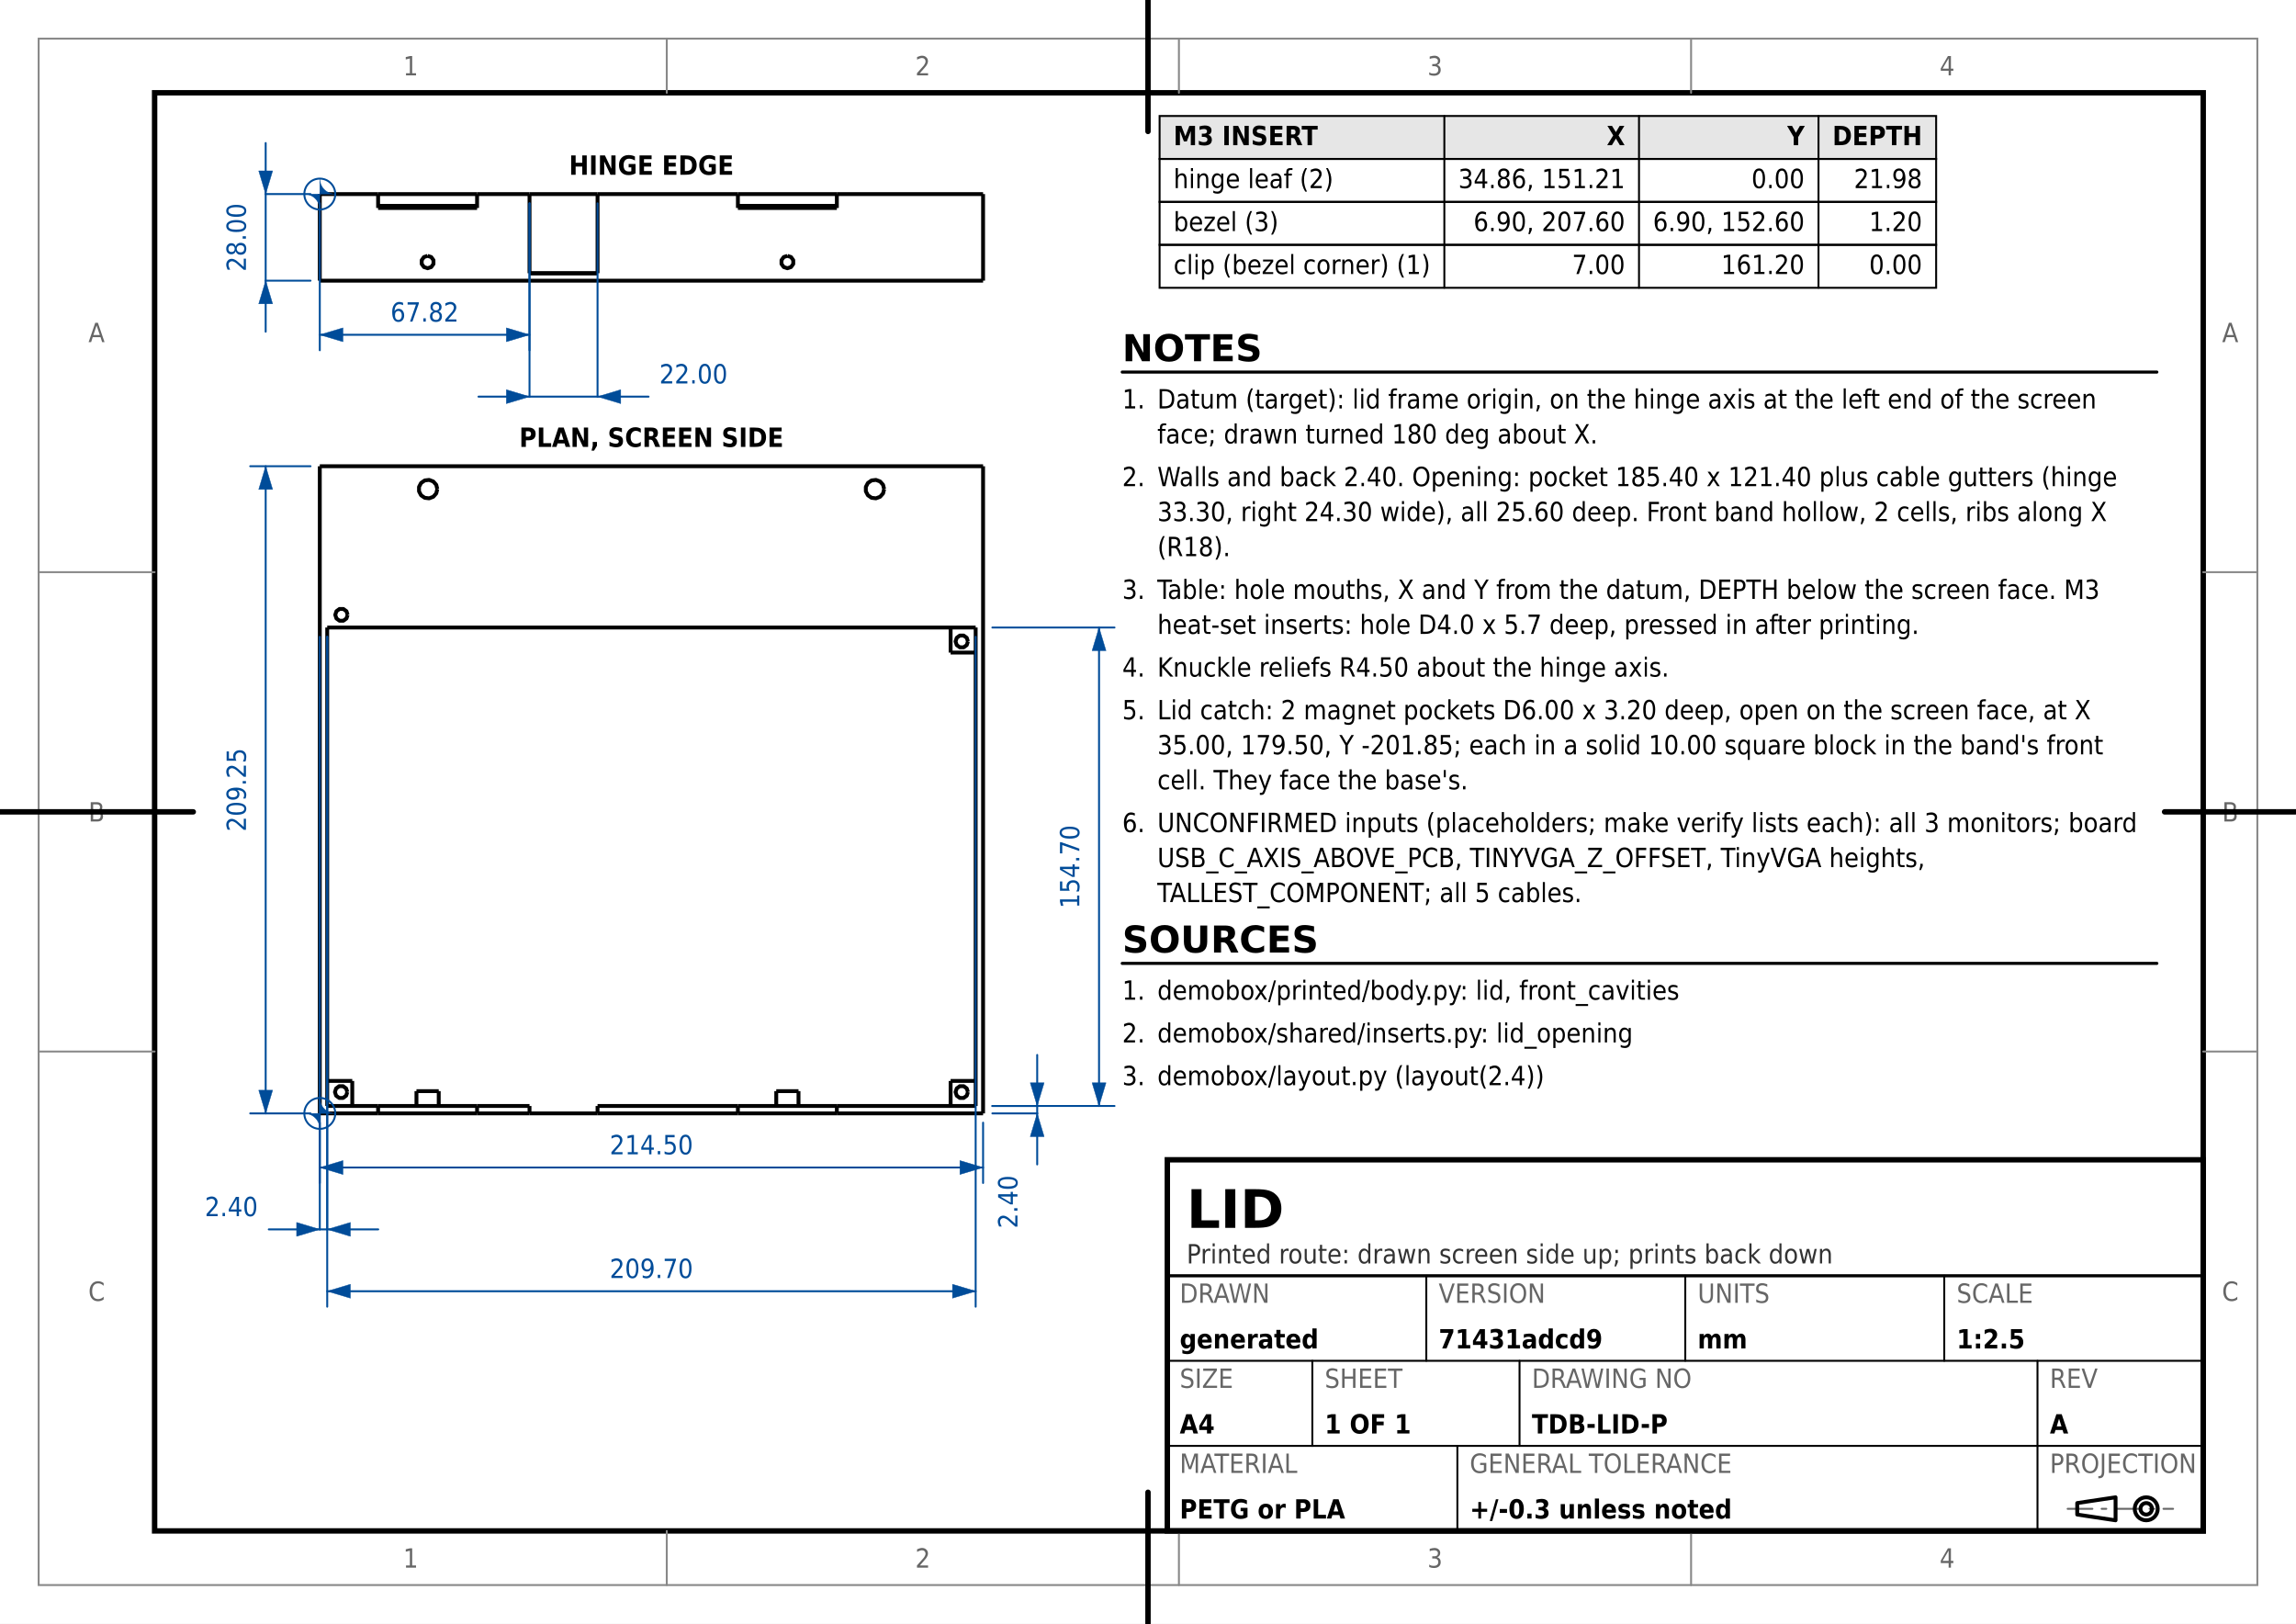
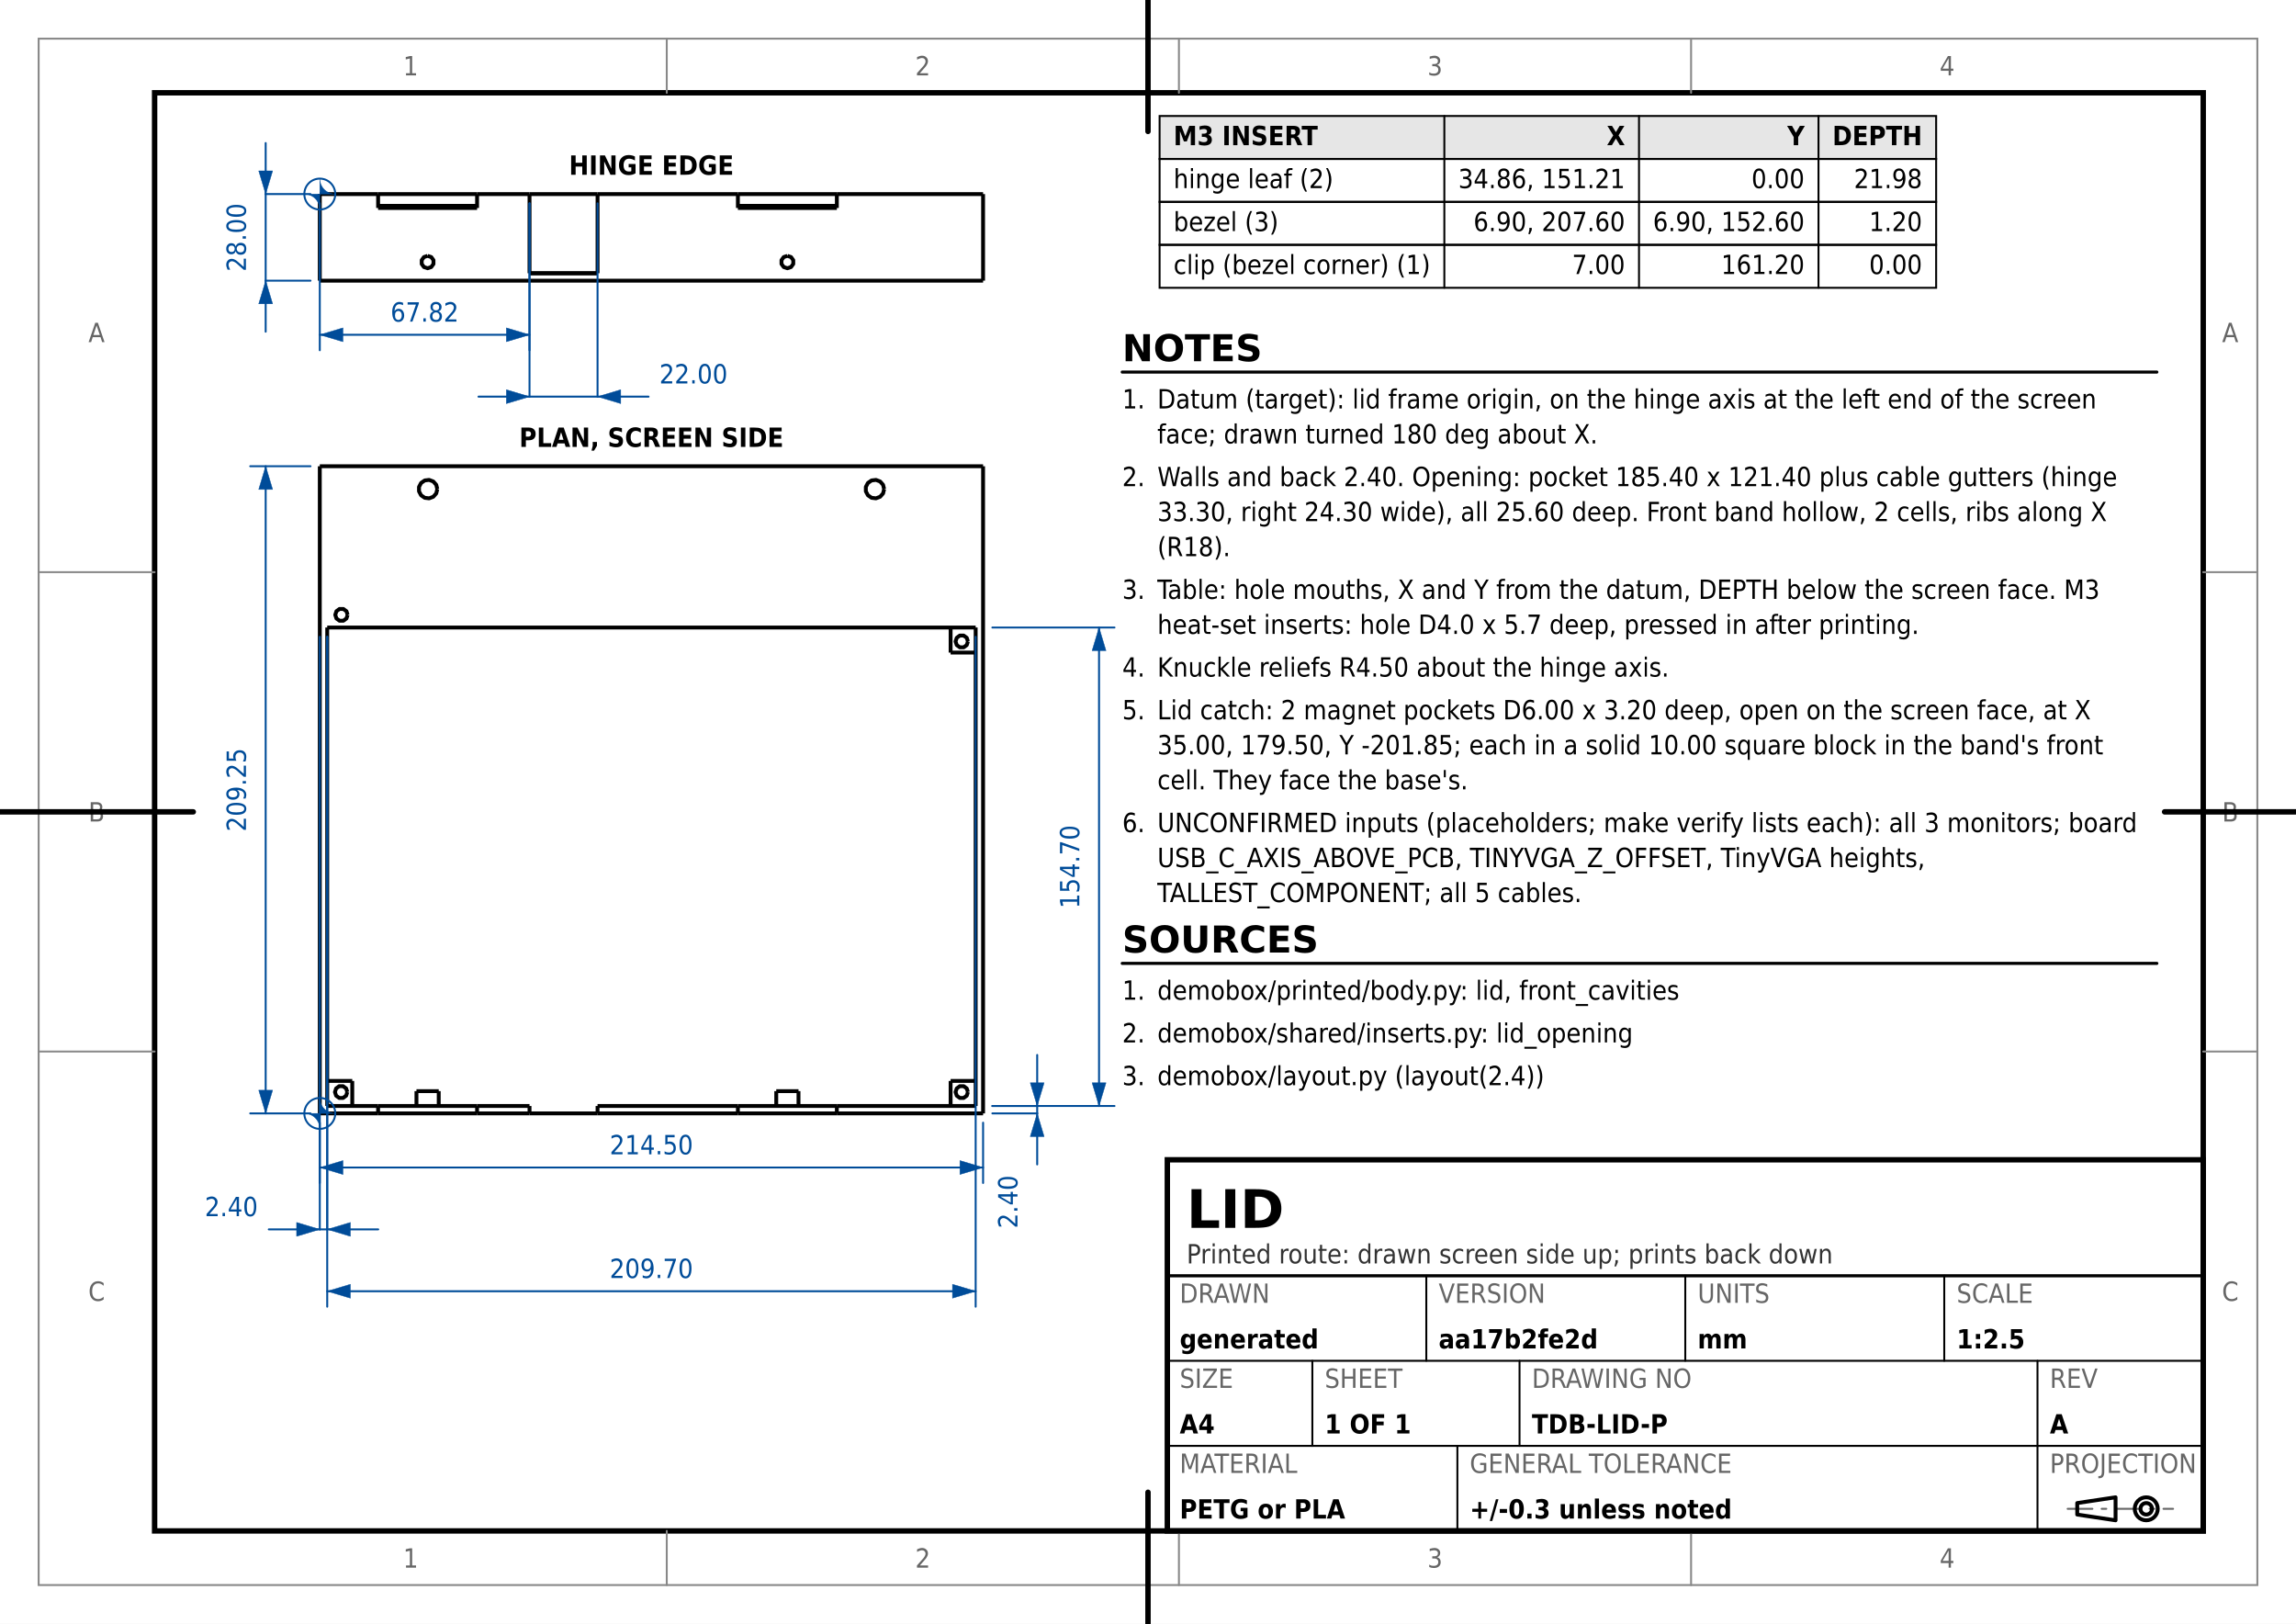
<svg xmlns="http://www.w3.org/2000/svg" version="1.1" width="297mm" height="210mm" viewBox="0 0 297 210">
  <rect width="100%" height="100%" fill="#ffffff" />
  <rect x="5" y="5" width="287" height="200" fill="none" stroke="#888888" stroke-width="0.25" />
  <rect x="20" y="12" width="265" height="186" fill="none" stroke="#000000" stroke-width="0.7" />
  <text x="53.125" y="202.75" font-family="DejaVu Sans Condensed, DejaVu Sans, Liberation Sans, sans-serif" font-size="3.429" fill="#666666" text-anchor="middle">1</text>
  <text x="53.125" y="9.75" font-family="DejaVu Sans Condensed, DejaVu Sans, Liberation Sans, sans-serif" font-size="3.429" fill="#666666" text-anchor="middle">1</text>
  <line x1="86.25" y1="205" x2="86.25" y2="198" stroke="#888888" stroke-width="0.25" stroke-linecap="round" />
  <line x1="86.25" y1="12" x2="86.25" y2="5" stroke="#888888" stroke-width="0.25" stroke-linecap="round" />
  <text x="119.375" y="202.75" font-family="DejaVu Sans Condensed, DejaVu Sans, Liberation Sans, sans-serif" font-size="3.429" fill="#666666" text-anchor="middle">2</text>
  <text x="119.375" y="9.75" font-family="DejaVu Sans Condensed, DejaVu Sans, Liberation Sans, sans-serif" font-size="3.429" fill="#666666" text-anchor="middle">2</text>
  <line x1="152.5" y1="205" x2="152.5" y2="198" stroke="#888888" stroke-width="0.25" stroke-linecap="round" />
  <line x1="152.5" y1="12" x2="152.5" y2="5" stroke="#888888" stroke-width="0.25" stroke-linecap="round" />
  <text x="185.625" y="202.75" font-family="DejaVu Sans Condensed, DejaVu Sans, Liberation Sans, sans-serif" font-size="3.429" fill="#666666" text-anchor="middle">3</text>
  <text x="185.625" y="9.75" font-family="DejaVu Sans Condensed, DejaVu Sans, Liberation Sans, sans-serif" font-size="3.429" fill="#666666" text-anchor="middle">3</text>
  <line x1="218.75" y1="205" x2="218.75" y2="198" stroke="#888888" stroke-width="0.25" stroke-linecap="round" />
  <line x1="218.75" y1="12" x2="218.75" y2="5" stroke="#888888" stroke-width="0.25" stroke-linecap="round" />
  <text x="251.875" y="202.75" font-family="DejaVu Sans Condensed, DejaVu Sans, Liberation Sans, sans-serif" font-size="3.429" fill="#666666" text-anchor="middle">4</text>
  <text x="251.875" y="9.75" font-family="DejaVu Sans Condensed, DejaVu Sans, Liberation Sans, sans-serif" font-size="3.429" fill="#666666" text-anchor="middle">4</text>
  <text x="12.5" y="168.25" font-family="DejaVu Sans Condensed, DejaVu Sans, Liberation Sans, sans-serif" font-size="3.429" fill="#666666" text-anchor="middle">C</text>
  <text x="288.5" y="168.25" font-family="DejaVu Sans Condensed, DejaVu Sans, Liberation Sans, sans-serif" font-size="3.429" fill="#666666" text-anchor="middle">C</text>
  <line x1="5" y1="136" x2="20" y2="136" stroke="#888888" stroke-width="0.25" stroke-linecap="round" />
  <line x1="285" y1="136" x2="292" y2="136" stroke="#888888" stroke-width="0.25" stroke-linecap="round" />
  <text x="12.5" y="106.25" font-family="DejaVu Sans Condensed, DejaVu Sans, Liberation Sans, sans-serif" font-size="3.429" fill="#666666" text-anchor="middle">B</text>
  <text x="288.5" y="106.25" font-family="DejaVu Sans Condensed, DejaVu Sans, Liberation Sans, sans-serif" font-size="3.429" fill="#666666" text-anchor="middle">B</text>
  <line x1="5" y1="74" x2="20" y2="74" stroke="#888888" stroke-width="0.25" stroke-linecap="round" />
  <line x1="285" y1="74" x2="292" y2="74" stroke="#888888" stroke-width="0.25" stroke-linecap="round" />
  <text x="12.5" y="44.25" font-family="DejaVu Sans Condensed, DejaVu Sans, Liberation Sans, sans-serif" font-size="3.429" fill="#666666" text-anchor="middle">A</text>
  <text x="288.5" y="44.25" font-family="DejaVu Sans Condensed, DejaVu Sans, Liberation Sans, sans-serif" font-size="3.429" fill="#666666" text-anchor="middle">A</text>
  <line x1="148.5" y1="210" x2="148.5" y2="193" stroke="#000000" stroke-width="0.7" stroke-linecap="round" />
  <line x1="148.5" y1="17" x2="148.5" y2="0" stroke="#000000" stroke-width="0.7" stroke-linecap="round" />
  <line x1="0" y1="105" x2="25" y2="105" stroke="#000000" stroke-width="0.7" stroke-linecap="round" />
  <line x1="280" y1="105" x2="297" y2="105" stroke="#000000" stroke-width="0.7" stroke-linecap="round" />
  <polyline points="41.367,25.1 41.367,36.3" fill="none" stroke="#000000" stroke-width="0.5" stroke-linejoin="round" />
  <polyline points="41.367,36.3 127.167,36.3" fill="none" stroke="#000000" stroke-width="0.5" stroke-linejoin="round" />
  <polyline points="41.367,25.1 48.911,25.1" fill="none" stroke="#000000" stroke-width="0.5" stroke-linejoin="round" />
  <polyline points="48.911,26.9 48.911,25.1" fill="none" stroke="#000000" stroke-width="0.5" stroke-linejoin="round" />
  <polyline points="48.911,26.9 61.712,26.9" fill="none" stroke="#000000" stroke-width="0.5" stroke-linejoin="round" />
  <polyline points="61.712,26.9 61.712,25.1" fill="none" stroke="#000000" stroke-width="0.5" stroke-linejoin="round" />
  <polyline points="61.712,25.1 68.496,25.1" fill="none" stroke="#000000" stroke-width="0.5" stroke-linejoin="round" />
  <polyline points="68.496,35.34 68.496,25.1" fill="none" stroke="#000000" stroke-width="0.5" stroke-linejoin="round" />
  <polyline points="68.496,35.34 77.296,35.34" fill="none" stroke="#000000" stroke-width="0.5" stroke-linejoin="round" />
  <polyline points="77.296,35.34 77.296,25.1" fill="none" stroke="#000000" stroke-width="0.5" stroke-linejoin="round" />
  <polyline points="77.296,25.1 95.451,25.1" fill="none" stroke="#000000" stroke-width="0.5" stroke-linejoin="round" />
  <polyline points="95.451,26.9 95.451,25.1" fill="none" stroke="#000000" stroke-width="0.5" stroke-linejoin="round" />
  <polyline points="95.451,26.9 108.251,26.9" fill="none" stroke="#000000" stroke-width="0.5" stroke-linejoin="round" />
  <polyline points="108.251,26.9 108.251,25.1" fill="none" stroke="#000000" stroke-width="0.5" stroke-linejoin="round" />
  <polyline points="108.251,25.1 127.167,25.1" fill="none" stroke="#000000" stroke-width="0.5" stroke-linejoin="round" />
  <polyline points="127.167,25.1 127.167,36.3" fill="none" stroke="#000000" stroke-width="0.5" stroke-linejoin="round" />
  <polyline points="55.312,33.093 55.782,33.246 56.072,33.646 56.072,34.14 55.782,34.54 55.312,34.693 54.841,34.54 54.551,34.14 54.551,33.646 54.841,33.246 55.312,33.093" fill="none" stroke="#000000" stroke-width="0.5" stroke-linejoin="round" />
  <polyline points="101.852,33.093 102.322,33.246 102.612,33.646 102.612,34.14 102.322,34.54 101.852,34.693 101.381,34.54 101.091,34.14 101.091,33.646 101.381,33.246 101.852,33.093" fill="none" stroke="#000000" stroke-width="0.5" stroke-linejoin="round" />
  <polyline points="48.911,25.1 61.712,25.1" fill="none" stroke="#000000" stroke-width="0.5" stroke-linejoin="round" />
  <polyline points="68.496,25.1 77.296,25.1" fill="none" stroke="#000000" stroke-width="0.5" stroke-linejoin="round" />
  <polyline points="95.451,25.1 108.251,25.1" fill="none" stroke="#000000" stroke-width="0.5" stroke-linejoin="round" />
  <polyline points="48.911,26.623 61.712,26.623" fill="none" stroke="#000000" stroke-width="0.5" stroke-linejoin="round" />
  <polyline points="68.496,35.34 77.296,35.34" fill="none" stroke="#000000" stroke-width="0.5" stroke-linejoin="round" />
  <polyline points="95.451,26.623 108.251,26.623" fill="none" stroke="#000000" stroke-width="0.5" stroke-linejoin="round" />
  <polyline points="41.367,60.3 41.367,144" fill="none" stroke="#000000" stroke-width="0.5" stroke-linejoin="round" />
  <polyline points="41.367,60.3 127.167,60.3" fill="none" stroke="#000000" stroke-width="0.5" stroke-linejoin="round" />
  <polyline points="41.367,144 48.911,144" fill="none" stroke="#000000" stroke-width="0.5" stroke-linejoin="round" />
  <polyline points="48.911,144 61.712,144" fill="none" stroke="#000000" stroke-width="0.5" stroke-linejoin="round" />
  <polyline points="61.712,144 68.496,144" fill="none" stroke="#000000" stroke-width="0.5" stroke-linejoin="round" />
  <polyline points="68.496,144 77.296,144" fill="none" stroke="#000000" stroke-width="0.5" stroke-linejoin="round" />
  <polyline points="77.296,144 95.451,144" fill="none" stroke="#000000" stroke-width="0.5" stroke-linejoin="round" />
  <polyline points="95.451,144 108.251,144" fill="none" stroke="#000000" stroke-width="0.5" stroke-linejoin="round" />
  <polyline points="108.251,144 127.167,144" fill="none" stroke="#000000" stroke-width="0.5" stroke-linejoin="round" />
  <polyline points="48.911,143.04 48.911,144" fill="none" stroke="#000000" stroke-width="0.5" stroke-linejoin="round" />
  <polyline points="48.911,143.04 42.327,143.04" fill="none" stroke="#000000" stroke-width="0.5" stroke-linejoin="round" />
  <polyline points="42.327,143.04 42.327,81.16" fill="none" stroke="#000000" stroke-width="0.5" stroke-linejoin="round" />
  <polyline points="42.327,81.16 126.207,81.16" fill="none" stroke="#000000" stroke-width="0.5" stroke-linejoin="round" />
  <polyline points="126.207,81.16 126.207,143.04" fill="none" stroke="#000000" stroke-width="0.5" stroke-linejoin="round" />
  <polyline points="126.207,143.04 108.251,143.04" fill="none" stroke="#000000" stroke-width="0.5" stroke-linejoin="round" />
  <polyline points="108.251,143.04 108.251,144" fill="none" stroke="#000000" stroke-width="0.5" stroke-linejoin="round" />
  <polyline points="127.167,60.3 127.167,144" fill="none" stroke="#000000" stroke-width="0.5" stroke-linejoin="round" />
  <polyline points="56.567,63.26 56.43,63.818 56.049,64.248 55.512,64.451 54.941,64.382 54.469,64.056 54.202,63.547 54.202,62.973 54.469,62.464 54.941,62.138 55.512,62.069 56.049,62.272 56.43,62.702 56.567,63.26" fill="none" stroke="#000000" stroke-width="0.5" stroke-linejoin="round" />
  <polyline points="114.367,63.26 114.23,63.818 113.849,64.248 113.312,64.451 112.742,64.382 112.269,64.056 112.002,63.547 112.002,62.973 112.269,62.464 112.742,62.138 113.312,62.069 113.849,62.272 114.23,62.702 114.367,63.26" fill="none" stroke="#000000" stroke-width="0.5" stroke-linejoin="round" />
  <polyline points="44.967,79.52 44.814,79.99 44.414,80.281 43.92,80.281 43.52,79.99 43.367,79.52 43.52,79.05 43.92,78.759 44.414,78.759 44.814,79.05 44.967,79.52" fill="none" stroke="#000000" stroke-width="0.5" stroke-linejoin="round" />
  <polyline points="48.911,143.04 61.712,143.04" fill="none" stroke="#000000" stroke-width="0.5" stroke-linejoin="round" />
  <polyline points="61.712,143.04 61.712,144" fill="none" stroke="#000000" stroke-width="0.5" stroke-linejoin="round" />
  <polyline points="68.496,143.04 68.496,144" fill="none" stroke="#000000" stroke-width="0.5" stroke-linejoin="round" />
  <polyline points="68.496,143.04 61.712,143.04" fill="none" stroke="#000000" stroke-width="0.5" stroke-linejoin="round" />
  <polyline points="77.296,143.04 77.296,144" fill="none" stroke="#000000" stroke-width="0.5" stroke-linejoin="round" />
  <polyline points="95.451,143.04 95.451,144" fill="none" stroke="#000000" stroke-width="0.5" stroke-linejoin="round" />
  <polyline points="95.451,143.04 77.296,143.04" fill="none" stroke="#000000" stroke-width="0.5" stroke-linejoin="round" />
  <polyline points="95.451,143.04 108.251,143.04" fill="none" stroke="#000000" stroke-width="0.5" stroke-linejoin="round" />
  <polyline points="56.752,141.12 56.752,143.04" fill="none" stroke="#000000" stroke-width="0.5" stroke-linejoin="round" />
  <polyline points="53.871,141.12 53.871,143.04" fill="none" stroke="#000000" stroke-width="0.5" stroke-linejoin="round" />
  <polyline points="53.871,141.12 56.752,141.12" fill="none" stroke="#000000" stroke-width="0.5" stroke-linejoin="round" />
  <polyline points="45.567,139.8 45.567,143.04" fill="none" stroke="#000000" stroke-width="0.5" stroke-linejoin="round" />
  <polyline points="42.327,139.8 45.567,139.8" fill="none" stroke="#000000" stroke-width="0.5" stroke-linejoin="round" />
  <polyline points="44.927,141.24 44.774,141.71 44.374,142.001 43.88,142.001 43.48,141.71 43.327,141.24 43.48,140.77 43.88,140.479 44.374,140.479 44.774,140.77 44.927,141.24" fill="none" stroke="#000000" stroke-width="0.5" stroke-linejoin="round" />
  <polyline points="122.967,81.16 122.967,84.4" fill="none" stroke="#000000" stroke-width="0.5" stroke-linejoin="round" />
  <polyline points="122.967,84.4 126.207,84.4" fill="none" stroke="#000000" stroke-width="0.5" stroke-linejoin="round" />
  <polyline points="125.207,82.96 125.054,83.43 124.654,83.721 124.16,83.721 123.76,83.43 123.607,82.96 123.76,82.49 124.16,82.199 124.654,82.199 125.054,82.49 125.207,82.96" fill="none" stroke="#000000" stroke-width="0.5" stroke-linejoin="round" />
  <polyline points="122.967,139.8 126.207,139.8" fill="none" stroke="#000000" stroke-width="0.5" stroke-linejoin="round" />
  <polyline points="122.967,139.8 122.967,143.04" fill="none" stroke="#000000" stroke-width="0.5" stroke-linejoin="round" />
  <polyline points="125.207,141.24 125.054,141.71 124.654,142.001 124.16,142.001 123.76,141.71 123.607,141.24 123.76,140.77 124.16,140.479 124.654,140.479 125.054,140.77 125.207,141.24" fill="none" stroke="#000000" stroke-width="0.5" stroke-linejoin="round" />
  <polyline points="103.291,141.12 103.291,143.04" fill="none" stroke="#000000" stroke-width="0.5" stroke-linejoin="round" />
  <polyline points="100.412,141.12 100.412,143.04" fill="none" stroke="#000000" stroke-width="0.5" stroke-linejoin="round" />
  <polyline points="100.412,141.12 103.291,141.12" fill="none" stroke="#000000" stroke-width="0.5" stroke-linejoin="round" />
  <circle cx="41.367" cy="25.1" r="2" fill="none" stroke="#004c99" stroke-width="0.25" />
  <path d="M 41.367 25.1 L 43.367 25.1 A 2.0 2.0 0 0 1 41.367 23.1 Z" fill="#004c99" stroke="#004c99" stroke-width="0.05" stroke-linejoin="round" stroke-linecap="round" />
  <path d="M 41.367 25.1 L 39.367 25.1 A 2.0 2.0 0 0 1 41.367 27.1 Z" fill="#004c99" stroke="#004c99" stroke-width="0.05" stroke-linejoin="round" stroke-linecap="round" />
  <circle cx="41.367" cy="144" r="2" fill="none" stroke="#004c99" stroke-width="0.25" />
  <path d="M 41.367 144.0 L 43.367 144.0 A 2.0 2.0 0 0 1 41.367 142.0 Z" fill="#004c99" stroke="#004c99" stroke-width="0.05" stroke-linejoin="round" stroke-linecap="round" />
  <path d="M 41.367 144.0 L 39.367 144.0 A 2.0 2.0 0 0 1 41.367 146.0 Z" fill="#004c99" stroke="#004c99" stroke-width="0.05" stroke-linejoin="round" stroke-linecap="round" />
  <line x1="40.167" y1="36.3" x2="34.367" y2="36.3" stroke="#004c99" stroke-width="0.25" stroke-linecap="round" />
  <line x1="40.167" y1="25.1" x2="34.367" y2="25.1" stroke="#004c99" stroke-width="0.25" stroke-linecap="round" />
  <line x1="34.367" y1="36.3" x2="34.367" y2="25.1" stroke="#004c99" stroke-width="0.25" stroke-linecap="round" />
  <polygon points="34.367,36.3 33.467,39.3 35.267,39.3" fill="#004c99" stroke="#004c99" stroke-width="0.05" stroke-linejoin="round" />
  <polygon points="34.367,25.1 35.267,22.1 33.467,22.1" fill="#004c99" stroke="#004c99" stroke-width="0.05" stroke-linejoin="round" />
  <line x1="34.367" y1="42.9" x2="34.367" y2="36.3" stroke="#004c99" stroke-width="0.25" stroke-linecap="round" />
  <line x1="34.367" y1="25.1" x2="34.367" y2="18.5" stroke="#004c99" stroke-width="0.25" stroke-linecap="round" />
  <text x="31.812" y="30.7" font-family="DejaVu Sans Condensed, DejaVu Sans, Liberation Sans, sans-serif" font-size="3.429" fill="#004c99" text-anchor="middle" transform="rotate(-90 31.8124 30.7)">28.00</text>
  <line x1="41.367" y1="145.2" x2="41.367" y2="153" stroke="#004c99" stroke-width="0.25" stroke-linecap="round" />
  <line x1="127.167" y1="145.2" x2="127.167" y2="153" stroke="#004c99" stroke-width="0.25" stroke-linecap="round" />
  <line x1="41.367" y1="151" x2="127.167" y2="151" stroke="#004c99" stroke-width="0.25" stroke-linecap="round" />
  <polygon points="41.367,151 44.367,151.9 44.367,150.1" fill="#004c99" stroke="#004c99" stroke-width="0.05" stroke-linejoin="round" />
  <polygon points="127.167,151 124.167,150.1 124.167,151.9" fill="#004c99" stroke="#004c99" stroke-width="0.05" stroke-linejoin="round" />
  <text x="84.267" y="149.291" font-family="DejaVu Sans Condensed, DejaVu Sans, Liberation Sans, sans-serif" font-size="3.429" fill="#004c99" text-anchor="middle">214.50</text>
  <line x1="40.167" y1="144" x2="32.367" y2="144" stroke="#004c99" stroke-width="0.25" stroke-linecap="round" />
  <line x1="40.167" y1="60.3" x2="32.367" y2="60.3" stroke="#004c99" stroke-width="0.25" stroke-linecap="round" />
  <line x1="34.367" y1="144" x2="34.367" y2="60.3" stroke="#004c99" stroke-width="0.25" stroke-linecap="round" />
  <polygon points="34.367,144 35.267,141 33.467,141" fill="#004c99" stroke="#004c99" stroke-width="0.05" stroke-linejoin="round" />
  <polygon points="34.367,60.3 33.467,63.3 35.267,63.3" fill="#004c99" stroke="#004c99" stroke-width="0.05" stroke-linejoin="round" />
  <text x="31.812" y="102.15" font-family="DejaVu Sans Condensed, DejaVu Sans, Liberation Sans, sans-serif" font-size="3.429" fill="#004c99" text-anchor="middle" transform="rotate(-90 31.8124 102.15)">209.25</text>
  <line x1="41.367" y1="82.36" x2="41.367" y2="159" stroke="#004c99" stroke-width="0.25" stroke-linecap="round" />
  <line x1="42.327" y1="82.36" x2="42.327" y2="159" stroke="#004c99" stroke-width="0.25" stroke-linecap="round" />
  <line x1="41.367" y1="159" x2="42.327" y2="159" stroke="#004c99" stroke-width="0.25" stroke-linecap="round" />
  <polygon points="41.367,159 38.367,158.1 38.367,159.9" fill="#004c99" stroke="#004c99" stroke-width="0.05" stroke-linejoin="round" />
  <polygon points="42.327,159 45.327,159.9 45.327,158.1" fill="#004c99" stroke="#004c99" stroke-width="0.05" stroke-linejoin="round" />
  <line x1="34.767" y1="159" x2="41.367" y2="159" stroke="#004c99" stroke-width="0.25" stroke-linecap="round" />
  <line x1="42.327" y1="159" x2="48.927" y2="159" stroke="#004c99" stroke-width="0.25" stroke-linecap="round" />
  <text x="33.367" y="157.291" font-family="DejaVu Sans Condensed, DejaVu Sans, Liberation Sans, sans-serif" font-size="3.429" fill="#004c99" text-anchor="end">2.40</text>
  <line x1="42.327" y1="82.36" x2="42.327" y2="169" stroke="#004c99" stroke-width="0.25" stroke-linecap="round" />
  <line x1="126.207" y1="82.36" x2="126.207" y2="169" stroke="#004c99" stroke-width="0.25" stroke-linecap="round" />
  <line x1="42.327" y1="167" x2="126.207" y2="167" stroke="#004c99" stroke-width="0.25" stroke-linecap="round" />
  <polygon points="42.327,167 45.327,167.9 45.327,166.1" fill="#004c99" stroke="#004c99" stroke-width="0.05" stroke-linejoin="round" />
  <polygon points="126.207,167 123.207,166.1 123.207,167.9" fill="#004c99" stroke="#004c99" stroke-width="0.05" stroke-linejoin="round" />
  <text x="84.267" y="165.291" font-family="DejaVu Sans Condensed, DejaVu Sans, Liberation Sans, sans-serif" font-size="3.429" fill="#004c99" text-anchor="middle">209.70</text>
  <line x1="128.367" y1="144" x2="134.167" y2="144" stroke="#004c99" stroke-width="0.25" stroke-linecap="round" />
  <line x1="128.367" y1="143.04" x2="134.167" y2="143.04" stroke="#004c99" stroke-width="0.25" stroke-linecap="round" />
  <line x1="134.167" y1="144" x2="134.167" y2="143.04" stroke="#004c99" stroke-width="0.25" stroke-linecap="round" />
  <polygon points="134.167,144 133.267,147 135.067,147" fill="#004c99" stroke="#004c99" stroke-width="0.05" stroke-linejoin="round" />
  <polygon points="134.167,143.04 135.067,140.04 133.267,140.04" fill="#004c99" stroke="#004c99" stroke-width="0.05" stroke-linejoin="round" />
  <line x1="134.167" y1="150.6" x2="134.167" y2="144" stroke="#004c99" stroke-width="0.25" stroke-linecap="round" />
  <line x1="134.167" y1="143.04" x2="134.167" y2="136.44" stroke="#004c99" stroke-width="0.25" stroke-linecap="round" />
  <text x="131.612" y="152" font-family="DejaVu Sans Condensed, DejaVu Sans, Liberation Sans, sans-serif" font-size="3.429" fill="#004c99" text-anchor="end" transform="rotate(-90 131.6124 152)">2.40</text>
  <line x1="128.367" y1="143.04" x2="144.167" y2="143.04" stroke="#004c99" stroke-width="0.25" stroke-linecap="round" />
  <line x1="128.367" y1="81.16" x2="144.167" y2="81.16" stroke="#004c99" stroke-width="0.25" stroke-linecap="round" />
  <line x1="142.167" y1="143.04" x2="142.167" y2="81.16" stroke="#004c99" stroke-width="0.25" stroke-linecap="round" />
  <polygon points="142.167,143.04 143.067,140.04 141.267,140.04" fill="#004c99" stroke="#004c99" stroke-width="0.05" stroke-linejoin="round" />
  <polygon points="142.167,81.16 141.267,84.16 143.067,84.16" fill="#004c99" stroke="#004c99" stroke-width="0.05" stroke-linejoin="round" />
  <text x="139.612" y="112.1" font-family="DejaVu Sans Condensed, DejaVu Sans, Liberation Sans, sans-serif" font-size="3.429" fill="#004c99" text-anchor="middle" transform="rotate(-90 139.6124 112.1)">154.70</text>
  <line x1="41.367" y1="26.3" x2="41.367" y2="45.3" stroke="#004c99" stroke-width="0.25" stroke-linecap="round" />
  <line x1="68.496" y1="26.3" x2="68.496" y2="45.3" stroke="#004c99" stroke-width="0.25" stroke-linecap="round" />
  <line x1="41.367" y1="43.3" x2="68.496" y2="43.3" stroke="#004c99" stroke-width="0.25" stroke-linecap="round" />
  <polygon points="41.367,43.3 44.367,44.2 44.367,42.4" fill="#004c99" stroke="#004c99" stroke-width="0.05" stroke-linejoin="round" />
  <polygon points="68.496,43.3 65.496,42.4 65.496,44.2" fill="#004c99" stroke="#004c99" stroke-width="0.05" stroke-linejoin="round" />
  <text x="54.931" y="41.591" font-family="DejaVu Sans Condensed, DejaVu Sans, Liberation Sans, sans-serif" font-size="3.429" fill="#004c99" text-anchor="middle">67.82</text>
  <line x1="68.496" y1="26.3" x2="68.496" y2="51.3" stroke="#004c99" stroke-width="0.25" stroke-linecap="round" />
  <line x1="77.296" y1="26.3" x2="77.296" y2="51.3" stroke="#004c99" stroke-width="0.25" stroke-linecap="round" />
  <line x1="68.496" y1="51.3" x2="77.296" y2="51.3" stroke="#004c99" stroke-width="0.25" stroke-linecap="round" />
  <polygon points="68.496,51.3 65.496,50.4 65.496,52.2" fill="#004c99" stroke="#004c99" stroke-width="0.05" stroke-linejoin="round" />
  <polygon points="77.296,51.3 80.296,52.2 80.296,50.4" fill="#004c99" stroke="#004c99" stroke-width="0.05" stroke-linejoin="round" />
  <line x1="61.896" y1="51.3" x2="68.496" y2="51.3" stroke="#004c99" stroke-width="0.25" stroke-linecap="round" />
  <line x1="77.296" y1="51.3" x2="83.896" y2="51.3" stroke="#004c99" stroke-width="0.25" stroke-linecap="round" />
  <text x="85.296" y="49.591" font-family="DejaVu Sans Condensed, DejaVu Sans, Liberation Sans, sans-serif" font-size="3.429" fill="#004c99" text-anchor="start">22.00</text>
  <text x="84.267" y="22.6" font-family="DejaVu Sans Condensed, DejaVu Sans, Liberation Sans, sans-serif" font-size="3.429" fill="#000000" text-anchor="middle" font-weight="bold">HINGE EDGE</text>
  <text x="84.267" y="57.8" font-family="DejaVu Sans Condensed, DejaVu Sans, Liberation Sans, sans-serif" font-size="3.429" fill="#000000" text-anchor="middle" font-weight="bold">PLAN, SCREEN SIDE</text>
  <rect x="150" y="15" width="100.451" height="5.556" fill="#e6e6e6" stroke="#000000" stroke-width="0.25" />
  <text x="151.8" y="18.778" font-family="DejaVu Sans Condensed, DejaVu Sans, Liberation Sans, sans-serif" font-size="3.429" fill="#000000" text-anchor="start" font-weight="bold">M3 INSERT</text>
  <text x="210.215" y="18.778" font-family="DejaVu Sans Condensed, DejaVu Sans, Liberation Sans, sans-serif" font-size="3.429" fill="#000000" text-anchor="end" font-weight="bold">X</text>
  <text x="233.433" y="18.778" font-family="DejaVu Sans Condensed, DejaVu Sans, Liberation Sans, sans-serif" font-size="3.429" fill="#000000" text-anchor="end" font-weight="bold">Y</text>
  <text x="248.651" y="18.778" font-family="DejaVu Sans Condensed, DejaVu Sans, Liberation Sans, sans-serif" font-size="3.429" fill="#000000" text-anchor="end" font-weight="bold">DEPTH</text>
  <rect x="150" y="20.556" width="100.451" height="5.556" fill="none" stroke="#000000" stroke-width="0.25" />
  <text x="151.8" y="24.333" font-family="DejaVu Sans Condensed, DejaVu Sans, Liberation Sans, sans-serif" font-size="3.429" fill="#000000" text-anchor="start">hinge leaf (2)</text>
  <text x="210.215" y="24.333" font-family="DejaVu Sans Condensed, DejaVu Sans, Liberation Sans, sans-serif" font-size="3.429" fill="#000000" text-anchor="end">34.86, 151.21</text>
  <text x="233.433" y="24.333" font-family="DejaVu Sans Condensed, DejaVu Sans, Liberation Sans, sans-serif" font-size="3.429" fill="#000000" text-anchor="end">0.00</text>
  <text x="248.651" y="24.333" font-family="DejaVu Sans Condensed, DejaVu Sans, Liberation Sans, sans-serif" font-size="3.429" fill="#000000" text-anchor="end">21.98</text>
  <rect x="150" y="26.111" width="100.451" height="5.556" fill="none" stroke="#000000" stroke-width="0.25" />
  <text x="151.8" y="29.889" font-family="DejaVu Sans Condensed, DejaVu Sans, Liberation Sans, sans-serif" font-size="3.429" fill="#000000" text-anchor="start">bezel (3)</text>
  <text x="210.215" y="29.889" font-family="DejaVu Sans Condensed, DejaVu Sans, Liberation Sans, sans-serif" font-size="3.429" fill="#000000" text-anchor="end">6.90, 207.60</text>
  <text x="233.433" y="29.889" font-family="DejaVu Sans Condensed, DejaVu Sans, Liberation Sans, sans-serif" font-size="3.429" fill="#000000" text-anchor="end">6.90, 152.60</text>
  <text x="248.651" y="29.889" font-family="DejaVu Sans Condensed, DejaVu Sans, Liberation Sans, sans-serif" font-size="3.429" fill="#000000" text-anchor="end">1.20</text>
  <rect x="150" y="31.667" width="100.451" height="5.556" fill="none" stroke="#000000" stroke-width="0.25" />
  <text x="151.8" y="35.444" font-family="DejaVu Sans Condensed, DejaVu Sans, Liberation Sans, sans-serif" font-size="3.429" fill="#000000" text-anchor="start">clip (bezel corner) (1)</text>
  <text x="210.215" y="35.444" font-family="DejaVu Sans Condensed, DejaVu Sans, Liberation Sans, sans-serif" font-size="3.429" fill="#000000" text-anchor="end">7.00</text>
  <text x="233.433" y="35.444" font-family="DejaVu Sans Condensed, DejaVu Sans, Liberation Sans, sans-serif" font-size="3.429" fill="#000000" text-anchor="end">161.20</text>
  <text x="248.651" y="35.444" font-family="DejaVu Sans Condensed, DejaVu Sans, Liberation Sans, sans-serif" font-size="3.429" fill="#000000" text-anchor="end">0.00</text>
  <line x1="186.834" y1="15" x2="186.834" y2="37.222" stroke="#000000" stroke-width="0.25" stroke-linecap="round" />
  <line x1="212.015" y1="15" x2="212.015" y2="37.222" stroke="#000000" stroke-width="0.25" stroke-linecap="round" />
  <line x1="235.233" y1="15" x2="235.233" y2="37.222" stroke="#000000" stroke-width="0.25" stroke-linecap="round" />
  <text x="145.167" y="46.722" font-family="DejaVu Sans, Liberation Sans, sans-serif" font-size="4.801" fill="#000000" text-anchor="start" font-weight="bold">NOTES</text>
  <line x1="145.167" y1="48.122" x2="279" y2="48.122" stroke="#000000" stroke-width="0.4" stroke-linecap="round" />
  <text x="145.167" y="52.822" font-family="DejaVu Sans Condensed, DejaVu Sans, Liberation Sans, sans-serif" font-size="3.429" fill="#000000" text-anchor="start">1.</text>
  <text x="149.709" y="52.822" font-family="DejaVu Sans Condensed, DejaVu Sans, Liberation Sans, sans-serif" font-size="3.429" fill="#000000" text-anchor="start">Datum (target): lid frame origin, on the hinge axis at the left end of the screen</text>
  <text x="149.709" y="57.349" font-family="DejaVu Sans Condensed, DejaVu Sans, Liberation Sans, sans-serif" font-size="3.429" fill="#000000" text-anchor="start">face; drawn turned 180 deg about X.</text>
  <text x="145.167" y="62.876" font-family="DejaVu Sans Condensed, DejaVu Sans, Liberation Sans, sans-serif" font-size="3.429" fill="#000000" text-anchor="start">2.</text>
  <text x="149.709" y="62.876" font-family="DejaVu Sans Condensed, DejaVu Sans, Liberation Sans, sans-serif" font-size="3.429" fill="#000000" text-anchor="start">Walls and back 2.40. Opening: pocket 185.40 x 121.40 plus cable gutters (hinge</text>
  <text x="149.709" y="67.403" font-family="DejaVu Sans Condensed, DejaVu Sans, Liberation Sans, sans-serif" font-size="3.429" fill="#000000" text-anchor="start">33.30, right 24.30 wide), all 25.60 deep. Front band hollow, 2 cells, ribs along X</text>
  <text x="149.709" y="71.929" font-family="DejaVu Sans Condensed, DejaVu Sans, Liberation Sans, sans-serif" font-size="3.429" fill="#000000" text-anchor="start">(R18).</text>
  <text x="145.167" y="77.456" font-family="DejaVu Sans Condensed, DejaVu Sans, Liberation Sans, sans-serif" font-size="3.429" fill="#000000" text-anchor="start">3.</text>
  <text x="149.709" y="77.456" font-family="DejaVu Sans Condensed, DejaVu Sans, Liberation Sans, sans-serif" font-size="3.429" fill="#000000" text-anchor="start">Table: hole mouths, X and Y from the datum, DEPTH below the screen face. M3</text>
  <text x="149.709" y="81.983" font-family="DejaVu Sans Condensed, DejaVu Sans, Liberation Sans, sans-serif" font-size="3.429" fill="#000000" text-anchor="start">heat-set inserts: hole D4.0 x 5.7 deep, pressed in after printing.</text>
  <text x="145.167" y="87.51" font-family="DejaVu Sans Condensed, DejaVu Sans, Liberation Sans, sans-serif" font-size="3.429" fill="#000000" text-anchor="start">4.</text>
  <text x="149.709" y="87.51" font-family="DejaVu Sans Condensed, DejaVu Sans, Liberation Sans, sans-serif" font-size="3.429" fill="#000000" text-anchor="start">Knuckle reliefs R4.50 about the hinge axis.</text>
  <text x="145.167" y="93.036" font-family="DejaVu Sans Condensed, DejaVu Sans, Liberation Sans, sans-serif" font-size="3.429" fill="#000000" text-anchor="start">5.</text>
  <text x="149.709" y="93.036" font-family="DejaVu Sans Condensed, DejaVu Sans, Liberation Sans, sans-serif" font-size="3.429" fill="#000000" text-anchor="start">Lid catch: 2 magnet pockets D6.00 x 3.20 deep, open on the screen face, at X</text>
  <text x="149.709" y="97.563" font-family="DejaVu Sans Condensed, DejaVu Sans, Liberation Sans, sans-serif" font-size="3.429" fill="#000000" text-anchor="start">35.00, 179.50, Y -201.85; each in a solid 10.00 square block in the band's front</text>
  <text x="149.709" y="102.09" font-family="DejaVu Sans Condensed, DejaVu Sans, Liberation Sans, sans-serif" font-size="3.429" fill="#000000" text-anchor="start">cell. They face the base's.</text>
  <text x="145.167" y="107.617" font-family="DejaVu Sans Condensed, DejaVu Sans, Liberation Sans, sans-serif" font-size="3.429" fill="#000000" text-anchor="start">6.</text>
  <text x="149.709" y="107.617" font-family="DejaVu Sans Condensed, DejaVu Sans, Liberation Sans, sans-serif" font-size="3.429" fill="#000000" text-anchor="start">UNCONFIRMED inputs (placeholders; make verify lists each): all 3 monitors; board</text>
  <text x="149.709" y="112.143" font-family="DejaVu Sans Condensed, DejaVu Sans, Liberation Sans, sans-serif" font-size="3.429" fill="#000000" text-anchor="start">USB_C_AXIS_ABOVE_PCB, TINYVGA_Z_OFFSET, TinyVGA heights,</text>
  <text x="149.709" y="116.67" font-family="DejaVu Sans Condensed, DejaVu Sans, Liberation Sans, sans-serif" font-size="3.429" fill="#000000" text-anchor="start">TALLEST_COMPONENT; all 5 cables.</text>
  <text x="145.167" y="123.197" font-family="DejaVu Sans, Liberation Sans, sans-serif" font-size="4.801" fill="#000000" text-anchor="start" font-weight="bold">SOURCES</text>
  <line x1="145.167" y1="124.597" x2="279" y2="124.597" stroke="#000000" stroke-width="0.4" stroke-linecap="round" />
  <text x="145.167" y="129.297" font-family="DejaVu Sans Condensed, DejaVu Sans, Liberation Sans, sans-serif" font-size="3.429" fill="#000000" text-anchor="start">1.</text>
  <text x="149.709" y="129.297" font-family="DejaVu Sans Condensed, DejaVu Sans, Liberation Sans, sans-serif" font-size="3.429" fill="#000000" text-anchor="start">demobox/printed/body.py: lid, front_cavities</text>
  <text x="145.167" y="134.823" font-family="DejaVu Sans Condensed, DejaVu Sans, Liberation Sans, sans-serif" font-size="3.429" fill="#000000" text-anchor="start">2.</text>
  <text x="149.709" y="134.823" font-family="DejaVu Sans Condensed, DejaVu Sans, Liberation Sans, sans-serif" font-size="3.429" fill="#000000" text-anchor="start">demobox/shared/inserts.py: lid_opening</text>
  <text x="145.167" y="140.35" font-family="DejaVu Sans Condensed, DejaVu Sans, Liberation Sans, sans-serif" font-size="3.429" fill="#000000" text-anchor="start">3.</text>
  <text x="149.709" y="140.35" font-family="DejaVu Sans Condensed, DejaVu Sans, Liberation Sans, sans-serif" font-size="3.429" fill="#000000" text-anchor="start">demobox/layout.py (layout(2.4))</text>
  <rect x="151" y="150" width="134" height="48" fill="none" stroke="#000000" stroke-width="0.7" />
  <line x1="151" y1="165" x2="285" y2="165" stroke="#000000" stroke-width="0.4" stroke-linecap="round" />
  <text x="153.5" y="158.8" font-family="DejaVu Sans, Liberation Sans, sans-serif" font-size="6.859" fill="#000000" text-anchor="start" font-weight="bold">LID</text>
  <text x="153.5" y="163.4" font-family="DejaVu Sans Condensed, DejaVu Sans, Liberation Sans, sans-serif" font-size="3.429" fill="#333333" text-anchor="start">Printed route: drawn screen side up; prints back down</text>
  <text x="152.6" y="168.5" font-family="DejaVu Sans Condensed, DejaVu Sans, Liberation Sans, sans-serif" font-size="3.429" fill="#666666" text-anchor="start">DRAWN</text>
  <text x="152.6" y="174.4" font-family="DejaVu Sans Condensed, DejaVu Sans, Liberation Sans, sans-serif" font-size="3.429" fill="#000000" text-anchor="start" font-weight="bold">generated</text>
  <line x1="184.5" y1="176" x2="184.5" y2="165" stroke="#000000" stroke-width="0.25" stroke-linecap="round" />
  <text x="186.1" y="168.5" font-family="DejaVu Sans Condensed, DejaVu Sans, Liberation Sans, sans-serif" font-size="3.429" fill="#666666" text-anchor="start">VERSION</text>
-   <text x="186.1" y="174.4" font-family="DejaVu Sans Condensed, DejaVu Sans, Liberation Sans, sans-serif" font-size="3.429" fill="#000000" text-anchor="start" font-weight="bold">71431adcd9</text>
+   <text x="186.1" y="174.4" font-family="DejaVu Sans Condensed, DejaVu Sans, Liberation Sans, sans-serif" font-size="3.429" fill="#000000" text-anchor="start" font-weight="bold">aa17b2fe2d</text>
  <line x1="218" y1="176" x2="218" y2="165" stroke="#000000" stroke-width="0.25" stroke-linecap="round" />
  <text x="219.6" y="168.5" font-family="DejaVu Sans Condensed, DejaVu Sans, Liberation Sans, sans-serif" font-size="3.429" fill="#666666" text-anchor="start">UNITS</text>
  <text x="219.6" y="174.4" font-family="DejaVu Sans Condensed, DejaVu Sans, Liberation Sans, sans-serif" font-size="3.429" fill="#000000" text-anchor="start" font-weight="bold">mm</text>
  <line x1="251.5" y1="176" x2="251.5" y2="165" stroke="#000000" stroke-width="0.25" stroke-linecap="round" />
  <text x="253.1" y="168.5" font-family="DejaVu Sans Condensed, DejaVu Sans, Liberation Sans, sans-serif" font-size="3.429" fill="#666666" text-anchor="start">SCALE</text>
  <text x="253.1" y="174.4" font-family="DejaVu Sans Condensed, DejaVu Sans, Liberation Sans, sans-serif" font-size="3.429" fill="#000000" text-anchor="start" font-weight="bold">1:2.5</text>
  <line x1="151" y1="176" x2="285" y2="176" stroke="#000000" stroke-width="0.25" stroke-linecap="round" />
  <text x="152.6" y="179.5" font-family="DejaVu Sans Condensed, DejaVu Sans, Liberation Sans, sans-serif" font-size="3.429" fill="#666666" text-anchor="start">SIZE</text>
  <text x="152.6" y="185.4" font-family="DejaVu Sans Condensed, DejaVu Sans, Liberation Sans, sans-serif" font-size="3.429" fill="#000000" text-anchor="start" font-weight="bold">A4</text>
  <line x1="169.76" y1="187" x2="169.76" y2="176" stroke="#000000" stroke-width="0.25" stroke-linecap="round" />
  <text x="171.36" y="179.5" font-family="DejaVu Sans Condensed, DejaVu Sans, Liberation Sans, sans-serif" font-size="3.429" fill="#666666" text-anchor="start">SHEET</text>
  <text x="171.36" y="185.4" font-family="DejaVu Sans Condensed, DejaVu Sans, Liberation Sans, sans-serif" font-size="3.429" fill="#000000" text-anchor="start" font-weight="bold">1 OF 1</text>
  <line x1="196.56" y1="187" x2="196.56" y2="176" stroke="#000000" stroke-width="0.25" stroke-linecap="round" />
  <text x="198.16" y="179.5" font-family="DejaVu Sans Condensed, DejaVu Sans, Liberation Sans, sans-serif" font-size="3.429" fill="#666666" text-anchor="start">DRAWING NO</text>
  <text x="198.16" y="185.4" font-family="DejaVu Sans Condensed, DejaVu Sans, Liberation Sans, sans-serif" font-size="3.429" fill="#000000" text-anchor="start" font-weight="bold">TDB-LID-P</text>
  <line x1="263.56" y1="187" x2="263.56" y2="176" stroke="#000000" stroke-width="0.25" stroke-linecap="round" />
  <text x="265.16" y="179.5" font-family="DejaVu Sans Condensed, DejaVu Sans, Liberation Sans, sans-serif" font-size="3.429" fill="#666666" text-anchor="start">REV</text>
  <text x="265.16" y="185.4" font-family="DejaVu Sans Condensed, DejaVu Sans, Liberation Sans, sans-serif" font-size="3.429" fill="#000000" text-anchor="start" font-weight="bold">A</text>
  <line x1="151" y1="187" x2="285" y2="187" stroke="#000000" stroke-width="0.25" stroke-linecap="round" />
  <text x="152.6" y="190.5" font-family="DejaVu Sans Condensed, DejaVu Sans, Liberation Sans, sans-serif" font-size="3.429" fill="#666666" text-anchor="start">MATERIAL</text>
  <text x="152.6" y="196.4" font-family="DejaVu Sans Condensed, DejaVu Sans, Liberation Sans, sans-serif" font-size="3.429" fill="#000000" text-anchor="start" font-weight="bold">PETG or PLA</text>
  <line x1="188.52" y1="198" x2="188.52" y2="187" stroke="#000000" stroke-width="0.25" stroke-linecap="round" />
  <text x="190.12" y="190.5" font-family="DejaVu Sans Condensed, DejaVu Sans, Liberation Sans, sans-serif" font-size="3.429" fill="#666666" text-anchor="start">GENERAL TOLERANCE</text>
  <text x="190.12" y="196.4" font-family="DejaVu Sans Condensed, DejaVu Sans, Liberation Sans, sans-serif" font-size="3.429" fill="#000000" text-anchor="start" font-weight="bold">+/-0.3 unless noted</text>
  <line x1="263.56" y1="198" x2="263.56" y2="187" stroke="#000000" stroke-width="0.25" stroke-linecap="round" />
  <text x="265.16" y="190.5" font-family="DejaVu Sans Condensed, DejaVu Sans, Liberation Sans, sans-serif" font-size="3.429" fill="#666666" text-anchor="start">PROJECTION</text>
  <line x1="267.46" y1="195.14" x2="281.1" y2="195.14" stroke="#666666" stroke-width="0.25" stroke-linecap="round" stroke-dasharray="3.2,1.2,0.6,1.2" />
  <polygon points="268.7,194.396 273.66,193.652 273.66,196.628 268.7,195.884" fill="none" stroke="#000000" stroke-width="0.5" stroke-linejoin="round" />
  <circle cx="277.628" cy="195.14" r="1.488" fill="none" stroke="#000000" stroke-width="0.5" />
  <circle cx="277.628" cy="195.14" r="0.744" fill="none" stroke="#000000" stroke-width="0.5" />
</svg>
